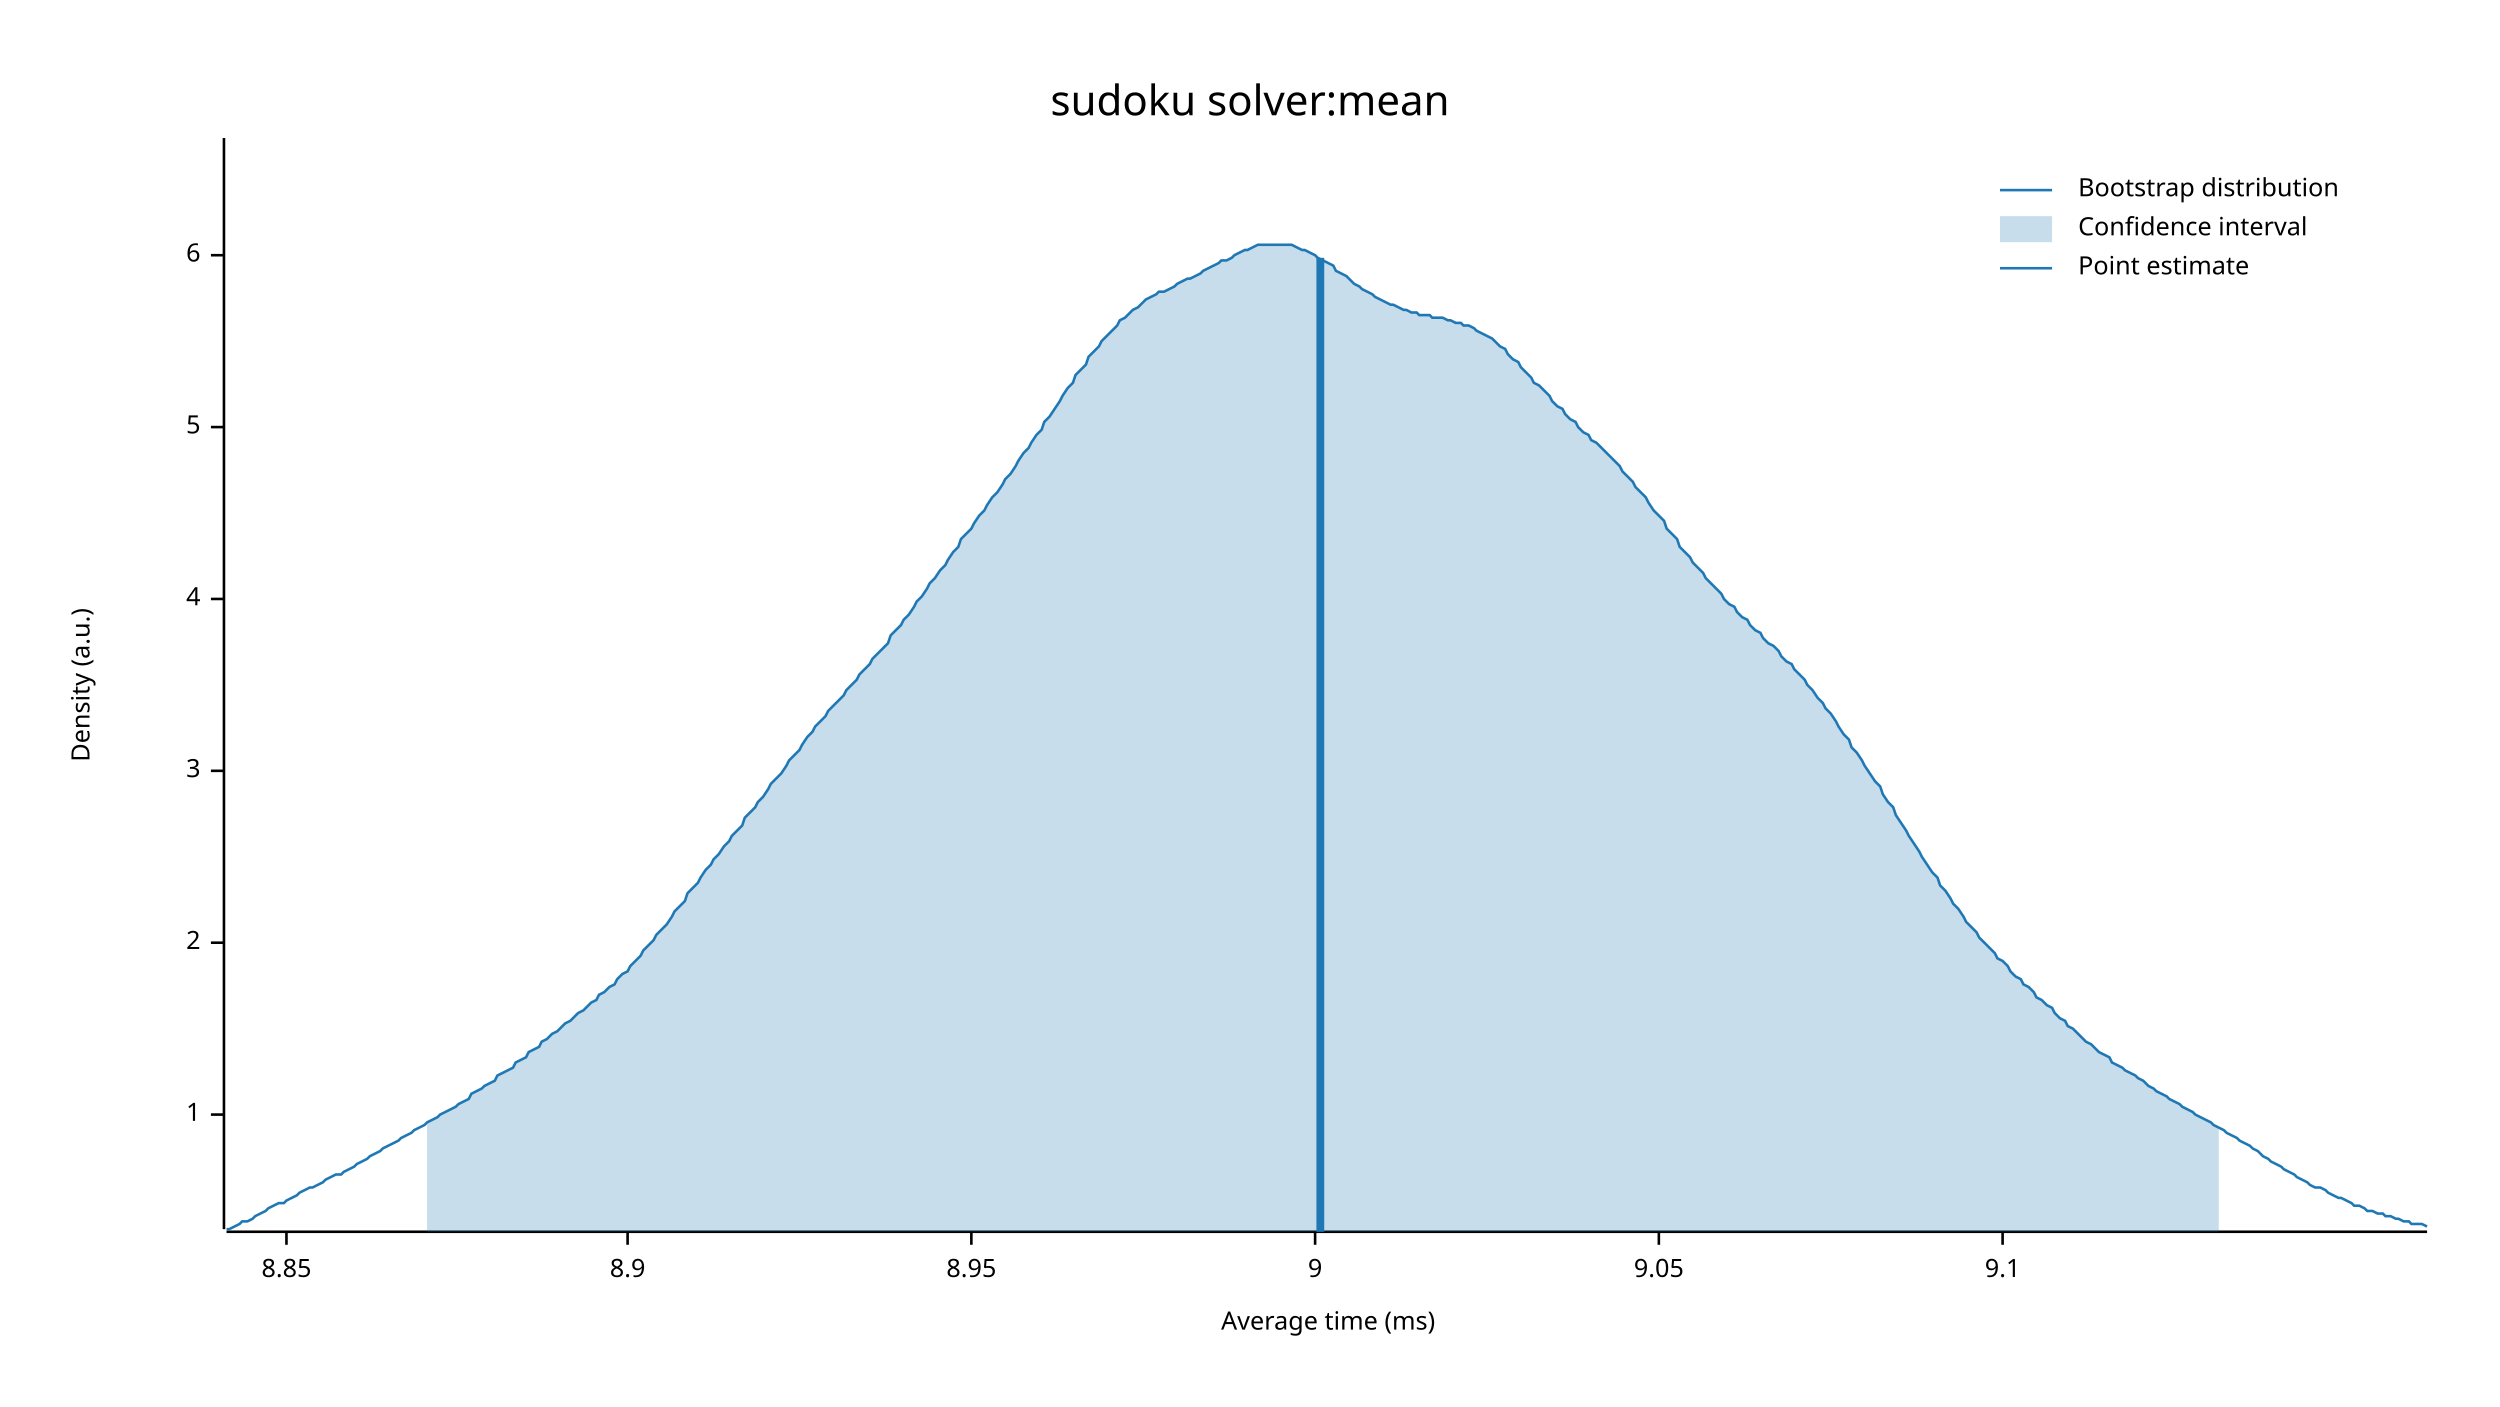
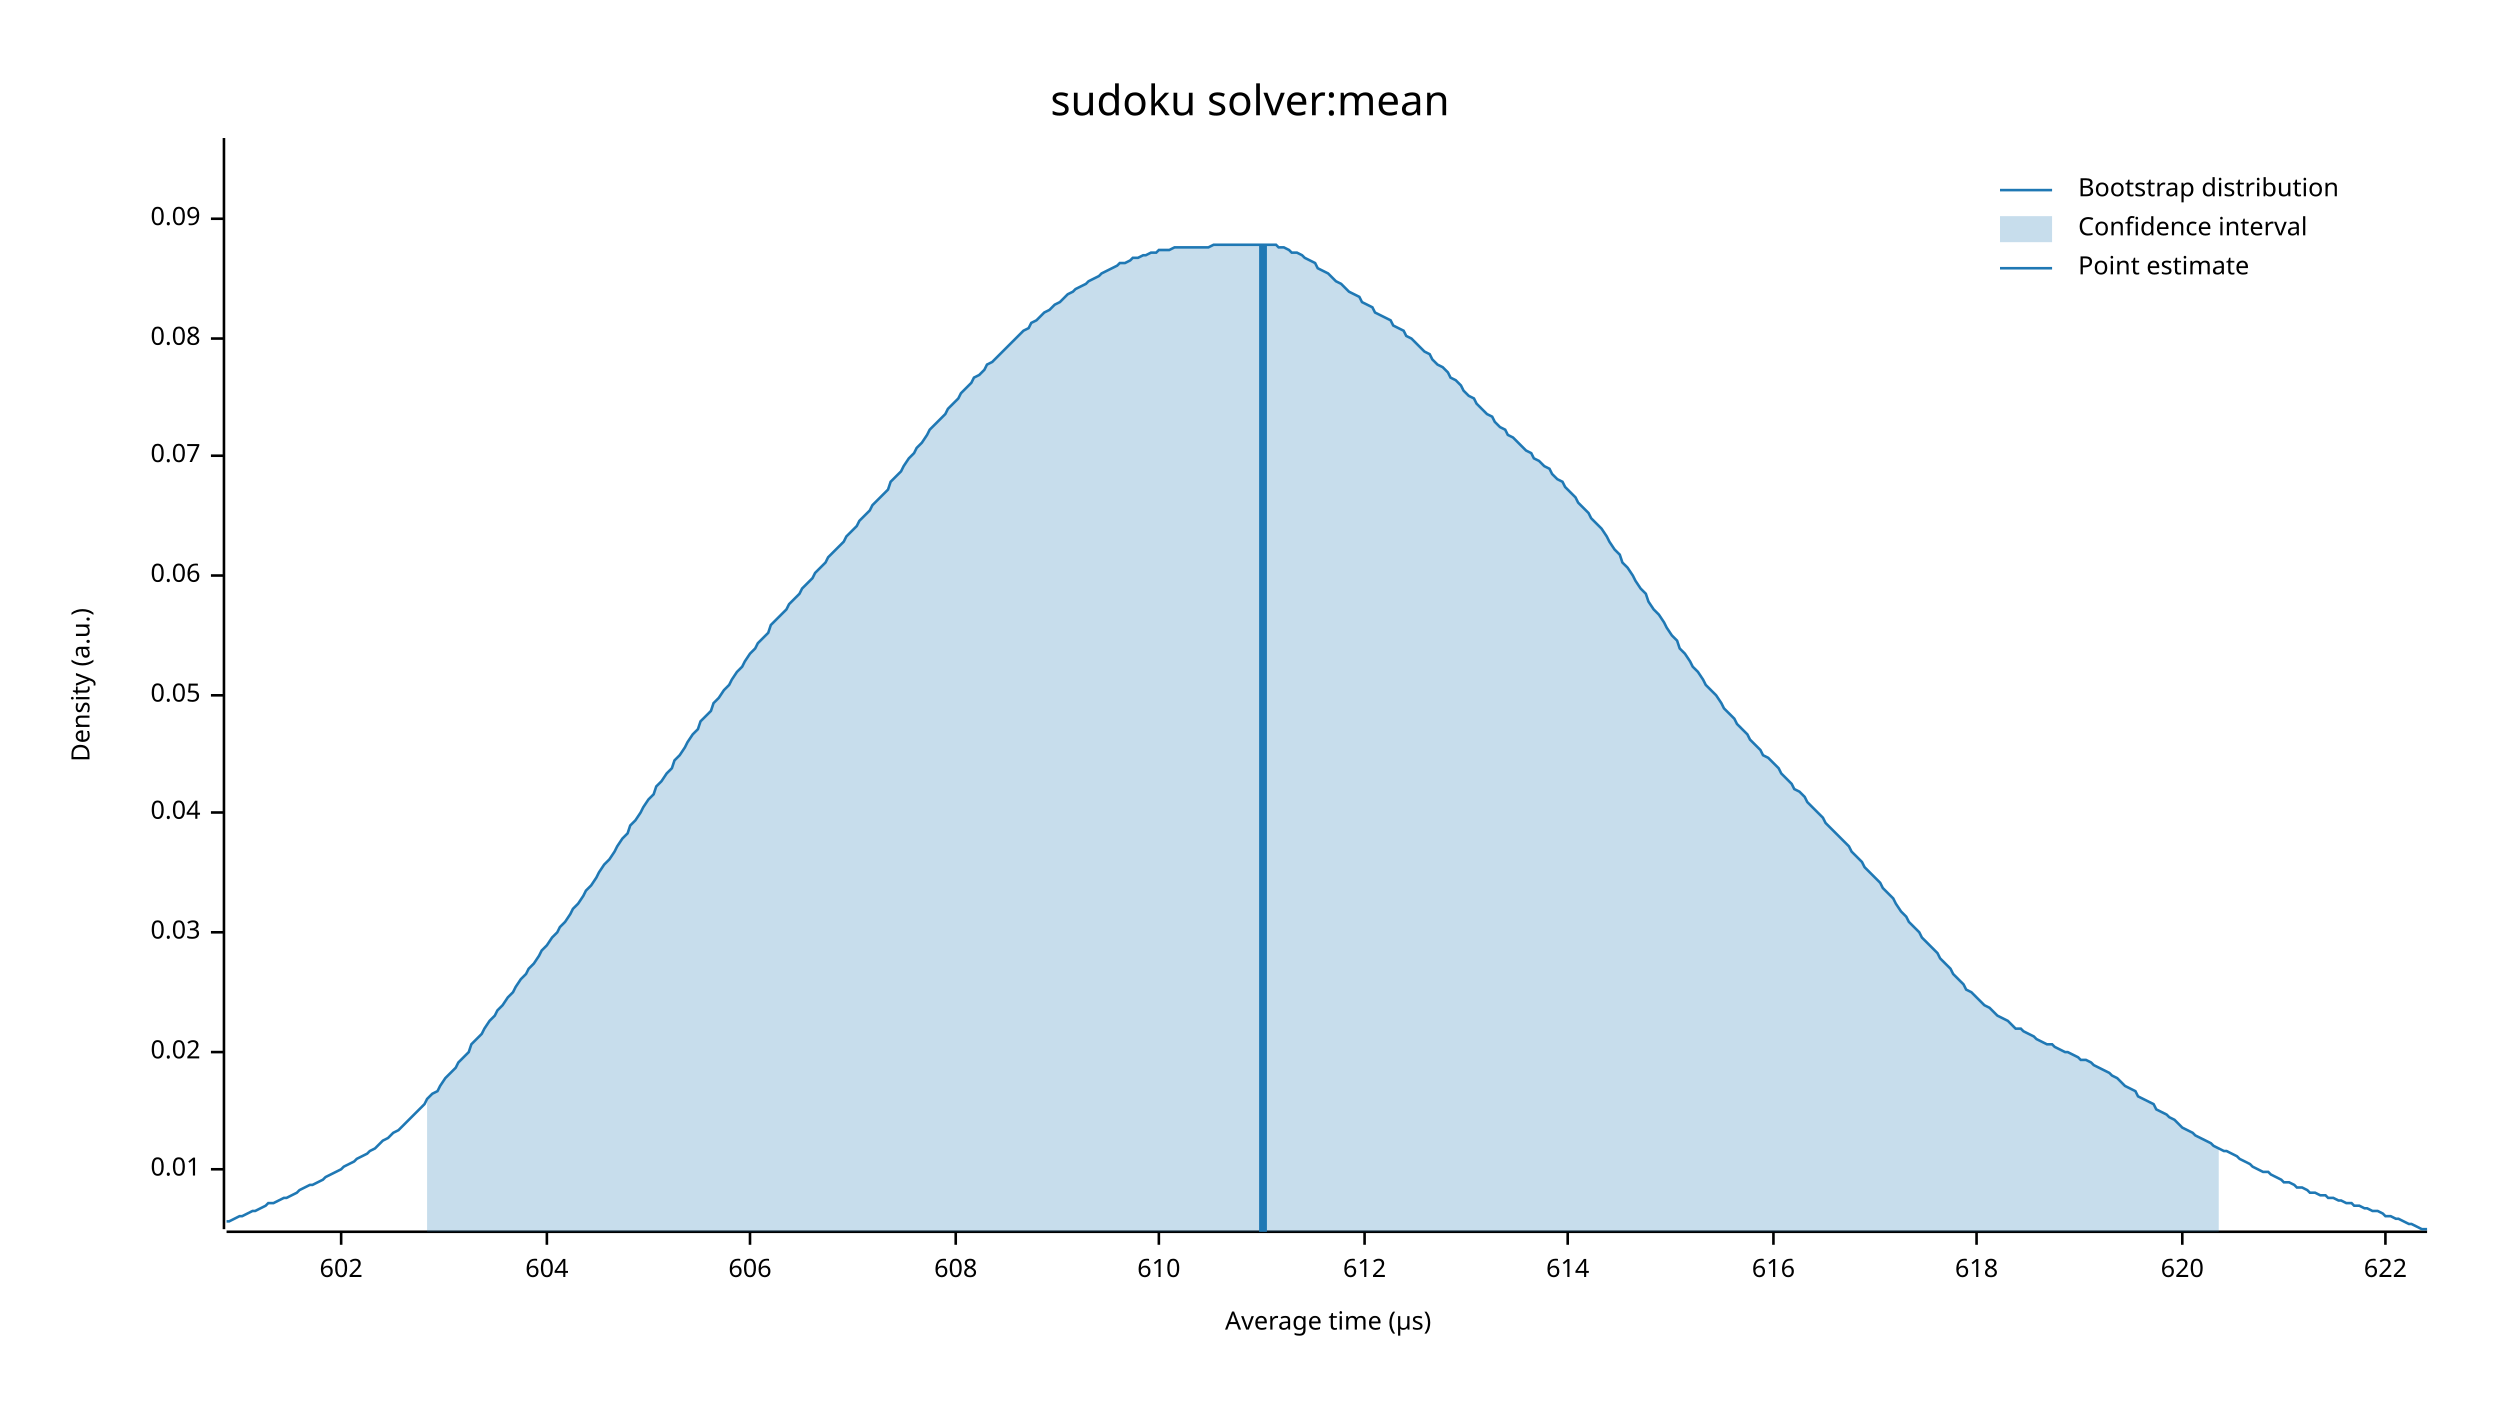
<svg xmlns="http://www.w3.org/2000/svg" width="960" height="540" viewBox="0 0 960 540">
  <text x="480" y="32" dy="0.76em" text-anchor="middle" font-family="sans-serif" font-size="16.129" opacity="1" fill="#000000">
sudoku solver:mean
</text>
  <text x="27" y="263" dy="0.76em" text-anchor="middle" font-family="sans-serif" font-size="9.677" opacity="1" fill="#000000" transform="rotate(270, 27, 263)">
Density (a.u.)
</text>
  <text x="510" y="513" dy="-0.5ex" text-anchor="middle" font-family="sans-serif" font-size="9.677" opacity="1" fill="#000000">
- Average time (ms)
+ Average time (µs)
</text>
  <polyline fill="none" opacity="1" stroke="#000000" stroke-width="1" points="86,53 86,472 " />
-   <text x="77" y="428" dy="0.5ex" text-anchor="end" font-family="sans-serif" font-size="9.677" opacity="1" fill="#000000">
- 1
+   <text x="77" y="449" dy="0.5ex" text-anchor="end" font-family="sans-serif" font-size="9.677" opacity="1" fill="#000000">
+ 0.01
</text>
-   <polyline fill="none" opacity="1" stroke="#000000" stroke-width="1" points="81,428 86,428 " />
-   <text x="77" y="362" dy="0.5ex" text-anchor="end" font-family="sans-serif" font-size="9.677" opacity="1" fill="#000000">
- 2
+   <polyline fill="none" opacity="1" stroke="#000000" stroke-width="1" points="81,449 86,449 " />
+   <text x="77" y="404" dy="0.5ex" text-anchor="end" font-family="sans-serif" font-size="9.677" opacity="1" fill="#000000">
+ 0.02
</text>
-   <polyline fill="none" opacity="1" stroke="#000000" stroke-width="1" points="81,362 86,362 " />
-   <text x="77" y="296" dy="0.5ex" text-anchor="end" font-family="sans-serif" font-size="9.677" opacity="1" fill="#000000">
- 3
+   <polyline fill="none" opacity="1" stroke="#000000" stroke-width="1" points="81,404 86,404 " />
+   <text x="77" y="358" dy="0.5ex" text-anchor="end" font-family="sans-serif" font-size="9.677" opacity="1" fill="#000000">
+ 0.03
</text>
-   <polyline fill="none" opacity="1" stroke="#000000" stroke-width="1" points="81,296 86,296 " />
-   <text x="77" y="230" dy="0.5ex" text-anchor="end" font-family="sans-serif" font-size="9.677" opacity="1" fill="#000000">
- 4
+   <polyline fill="none" opacity="1" stroke="#000000" stroke-width="1" points="81,358 86,358 " />
+   <text x="77" y="312" dy="0.5ex" text-anchor="end" font-family="sans-serif" font-size="9.677" opacity="1" fill="#000000">
+ 0.04
</text>
-   <polyline fill="none" opacity="1" stroke="#000000" stroke-width="1" points="81,230 86,230 " />
-   <text x="77" y="164" dy="0.5ex" text-anchor="end" font-family="sans-serif" font-size="9.677" opacity="1" fill="#000000">
- 5
+   <polyline fill="none" opacity="1" stroke="#000000" stroke-width="1" points="81,312 86,312 " />
+   <text x="77" y="267" dy="0.5ex" text-anchor="end" font-family="sans-serif" font-size="9.677" opacity="1" fill="#000000">
+ 0.05
</text>
-   <polyline fill="none" opacity="1" stroke="#000000" stroke-width="1" points="81,164 86,164 " />
-   <text x="77" y="98" dy="0.5ex" text-anchor="end" font-family="sans-serif" font-size="9.677" opacity="1" fill="#000000">
- 6
+   <polyline fill="none" opacity="1" stroke="#000000" stroke-width="1" points="81,267 86,267 " />
+   <text x="77" y="221" dy="0.5ex" text-anchor="end" font-family="sans-serif" font-size="9.677" opacity="1" fill="#000000">
+ 0.06
</text>
-   <polyline fill="none" opacity="1" stroke="#000000" stroke-width="1" points="81,98 86,98 " />
+   <polyline fill="none" opacity="1" stroke="#000000" stroke-width="1" points="81,221 86,221 " />
+   <text x="77" y="175" dy="0.5ex" text-anchor="end" font-family="sans-serif" font-size="9.677" opacity="1" fill="#000000">
+ 0.07
+ </text>
+   <polyline fill="none" opacity="1" stroke="#000000" stroke-width="1" points="81,175 86,175 " />
+   <text x="77" y="130" dy="0.5ex" text-anchor="end" font-family="sans-serif" font-size="9.677" opacity="1" fill="#000000">
+ 0.08
+ </text>
+   <polyline fill="none" opacity="1" stroke="#000000" stroke-width="1" points="81,130 86,130 " />
+   <text x="77" y="84" dy="0.5ex" text-anchor="end" font-family="sans-serif" font-size="9.677" opacity="1" fill="#000000">
+ 0.09
+ </text>
+   <polyline fill="none" opacity="1" stroke="#000000" stroke-width="1" points="81,84 86,84 " />
  <polyline fill="none" opacity="1" stroke="#000000" stroke-width="1" points="87,473 932,473 " />
-   <text x="110" y="483" dy="0.76em" text-anchor="middle" font-family="sans-serif" font-size="9.677" opacity="1" fill="#000000">
- 8.85
+   <text x="131" y="483" dy="0.76em" text-anchor="middle" font-family="sans-serif" font-size="9.677" opacity="1" fill="#000000">
+ 602
</text>
-   <polyline fill="none" opacity="1" stroke="#000000" stroke-width="1" points="110,473 110,478 " />
-   <text x="241" y="483" dy="0.76em" text-anchor="middle" font-family="sans-serif" font-size="9.677" opacity="1" fill="#000000">
- 8.9
+   <polyline fill="none" opacity="1" stroke="#000000" stroke-width="1" points="131,473 131,478 " />
+   <text x="210" y="483" dy="0.76em" text-anchor="middle" font-family="sans-serif" font-size="9.677" opacity="1" fill="#000000">
+ 604
</text>
-   <polyline fill="none" opacity="1" stroke="#000000" stroke-width="1" points="241,473 241,478 " />
-   <text x="373" y="483" dy="0.76em" text-anchor="middle" font-family="sans-serif" font-size="9.677" opacity="1" fill="#000000">
- 8.95
+   <polyline fill="none" opacity="1" stroke="#000000" stroke-width="1" points="210,473 210,478 " />
+   <text x="288" y="483" dy="0.76em" text-anchor="middle" font-family="sans-serif" font-size="9.677" opacity="1" fill="#000000">
+ 606
</text>
-   <polyline fill="none" opacity="1" stroke="#000000" stroke-width="1" points="373,473 373,478 " />
-   <text x="505" y="483" dy="0.76em" text-anchor="middle" font-family="sans-serif" font-size="9.677" opacity="1" fill="#000000">
- 9
+   <polyline fill="none" opacity="1" stroke="#000000" stroke-width="1" points="288,473 288,478 " />
+   <text x="367" y="483" dy="0.76em" text-anchor="middle" font-family="sans-serif" font-size="9.677" opacity="1" fill="#000000">
+ 608
</text>
-   <polyline fill="none" opacity="1" stroke="#000000" stroke-width="1" points="505,473 505,478 " />
-   <text x="637" y="483" dy="0.76em" text-anchor="middle" font-family="sans-serif" font-size="9.677" opacity="1" fill="#000000">
- 9.05
+   <polyline fill="none" opacity="1" stroke="#000000" stroke-width="1" points="367,473 367,478 " />
+   <text x="445" y="483" dy="0.76em" text-anchor="middle" font-family="sans-serif" font-size="9.677" opacity="1" fill="#000000">
+ 610
</text>
-   <polyline fill="none" opacity="1" stroke="#000000" stroke-width="1" points="637,473 637,478 " />
-   <text x="769" y="483" dy="0.76em" text-anchor="middle" font-family="sans-serif" font-size="9.677" opacity="1" fill="#000000">
- 9.1
+   <polyline fill="none" opacity="1" stroke="#000000" stroke-width="1" points="445,473 445,478 " />
+   <text x="524" y="483" dy="0.76em" text-anchor="middle" font-family="sans-serif" font-size="9.677" opacity="1" fill="#000000">
+ 612
</text>
-   <polyline fill="none" opacity="1" stroke="#000000" stroke-width="1" points="769,473 769,478 " />
-   <polyline fill="none" opacity="1" stroke="#1F78B4" stroke-width="1" points="87,472 88,472 90,471 92,470 93,469 95,469 97,468 98,467 100,466 102,465 103,464 105,463 107,462 109,462 110,461 112,460 114,459 115,458 117,457 119,456 120,456 122,455 124,454 125,453 127,452 129,451 131,451 132,450 134,449 136,448 137,447 139,446 141,445 142,444 144,443 146,442 147,441 149,440 151,439 153,438 154,437 156,436 158,435 159,434 161,433 163,432 164,431 166,430 168,429 169,428 171,427 173,426 175,425 176,424 178,423 180,422 181,420 183,419 185,418 186,417 188,416 190,415 191,413 193,412 195,411 197,410 198,408 200,407 202,406 203,404 205,403 207,402 208,400 210,399 212,397 214,396 215,395 217,393 219,392 220,391 222,389 224,388 225,387 227,385 229,384 230,382 232,381 234,379 236,378 237,376 239,374 241,373 242,371 244,369 246,367 247,365 249,363 251,361 252,359 254,357 256,355 258,352 259,350 261,348 263,346 264,343 266,341 268,339 269,337 271,334 273,332 274,330 276,328 278,325 280,323 281,321 283,319 285,317 286,314 288,312 290,310 291,308 293,306 295,303 296,301 298,299 300,297 302,294 303,292 305,290 307,288 308,286 310,283 312,281 313,279 315,277 317,275 318,273 320,271 322,269 324,267 325,265 327,263 329,261 330,259 332,257 334,255 335,253 337,251 339,249 341,247 342,244 344,242 346,240 347,238 349,236 351,233 352,231 354,229 356,226 357,224 359,222 361,219 363,217 364,215 366,212 368,210 369,207 371,205 373,203 374,201 376,198 378,196 379,194 381,191 383,189 385,186 386,184 388,182 390,179 391,177 393,174 395,172 396,170 398,167 400,165 401,162 403,160 405,157 407,154 408,152 410,149 412,147 413,144 415,142 417,140 418,137 420,135 422,133 423,131 425,129 427,127 429,125 430,123 432,122 434,120 435,119 437,118 439,116 440,115 442,114 444,113 445,112 447,112 449,111 451,110 452,109 454,108 456,107 457,107 459,106 461,105 462,104 464,103 466,102 468,101 469,100 471,100 473,99 474,98 476,97 478,96 479,96 481,95 483,94 484,94 486,94 488,94 490,94 491,94 493,94 495,94 496,94 498,95 500,96 501,96 503,97 505,98 506,99 508,100 510,101 512,102 513,104 515,105 517,106 518,107 520,109 522,110 523,111 525,112 527,113 528,114 530,115 532,116 534,117 535,117 537,118 539,119 540,119 542,120 544,120 545,121 547,121 549,121 550,122 552,122 554,122 556,123 557,123 559,124 561,124 562,125 564,125 566,126 567,127 569,128 571,129 573,130 574,131 576,133 578,134 579,136 581,138 583,139 584,141 586,143 588,145 589,147 591,148 593,150 595,152 596,154 598,156 600,157 601,159 603,161 605,162 606,164 608,166 610,167 611,169 613,170 615,172 617,174 618,175 620,177 622,179 623,181 625,183 627,185 628,187 630,189 632,191 633,193 635,196 637,198 639,200 640,203 642,205 644,207 645,210 647,212 649,214 650,216 652,218 654,220 655,222 657,224 659,226 661,228 662,230 664,232 666,233 667,235 669,237 671,238 672,240 674,242 676,243 677,245 679,247 681,248 683,250 684,252 686,254 688,255 689,257 691,259 693,261 694,263 696,265 698,268 700,270 701,272 703,274 705,277 706,279 708,282 710,284 711,287 713,289 715,292 716,294 718,297 720,300 722,302 723,305 725,308 727,310 728,313 730,316 732,319 733,321 735,324 737,327 738,329 740,332 742,335 744,337 745,340 747,342 749,345 750,347 752,349 754,352 755,354 757,356 759,358 760,360 762,362 764,364 766,366 767,368 769,369 771,371 772,373 774,375 776,376 777,378 779,379 781,381 782,383 784,384 786,386 788,387 789,389 791,391 793,392 794,394 796,395 798,397 799,398 801,400 803,401 804,402 806,404 808,405 810,406 811,408 813,409 815,410 816,411 818,412 820,413 821,414 823,415 825,417 827,418 828,419 830,420 832,421 833,422 835,423 837,424 838,425 840,426 842,427 843,428 845,429 847,430 849,431 850,432 852,433 854,434 855,435 857,436 859,437 860,438 862,439 864,440 865,441 867,442 869,444 871,445 872,446 874,447 876,448 877,449 879,450 881,451 882,452 884,453 886,454 887,455 889,456 891,456 893,457 894,458 896,459 898,460 899,460 901,461 903,462 904,463 906,463 908,464 909,465 911,465 913,466 915,466 916,467 918,467 920,468 921,468 923,469 925,469 926,470 928,470 930,470 932,471 " />
-   <polygon opacity="0.25" fill="#1F78B4" points="164,431 166,430 168,429 169,428 171,427 173,426 175,425 176,424 178,423 180,422 181,420 183,419 185,418 186,417 188,416 190,415 191,413 193,412 195,411 197,410 198,408 200,407 202,406 203,404 205,403 207,402 208,400 210,399 212,397 214,396 215,395 217,393 219,392 220,391 222,389 224,388 225,387 227,385 229,384 230,382 232,381 234,379 236,378 237,376 239,374 241,373 242,371 244,369 246,367 247,365 249,363 251,361 252,359 254,357 256,355 258,352 259,350 261,348 263,346 264,343 266,341 268,339 269,337 271,334 273,332 274,330 276,328 278,325 280,323 281,321 283,319 285,317 286,314 288,312 290,310 291,308 293,306 295,303 296,301 298,299 300,297 302,294 303,292 305,290 307,288 308,286 310,283 312,281 313,279 315,277 317,275 318,273 320,271 322,269 324,267 325,265 327,263 329,261 330,259 332,257 334,255 335,253 337,251 339,249 341,247 342,244 344,242 346,240 347,238 349,236 351,233 352,231 354,229 356,226 357,224 359,222 361,219 363,217 364,215 366,212 368,210 369,207 371,205 373,203 374,201 376,198 378,196 379,194 381,191 383,189 385,186 386,184 388,182 390,179 391,177 393,174 395,172 396,170 398,167 400,165 401,162 403,160 405,157 407,154 408,152 410,149 412,147 413,144 415,142 417,140 418,137 420,135 422,133 423,131 425,129 427,127 429,125 430,123 432,122 434,120 435,119 437,118 439,116 440,115 442,114 444,113 445,112 447,112 449,111 451,110 452,109 454,108 456,107 457,107 459,106 461,105 462,104 464,103 466,102 468,101 469,100 471,100 473,99 474,98 476,97 478,96 479,96 481,95 483,94 484,94 486,94 488,94 490,94 491,94 493,94 495,94 496,94 498,95 500,96 501,96 503,97 505,98 506,99 508,100 510,101 512,102 513,104 515,105 517,106 518,107 520,109 522,110 523,111 525,112 527,113 528,114 530,115 532,116 534,117 535,117 537,118 539,119 540,119 542,120 544,120 545,121 547,121 549,121 550,122 552,122 554,122 556,123 557,123 559,124 561,124 562,125 564,125 566,126 567,127 569,128 571,129 573,130 574,131 576,133 578,134 579,136 581,138 583,139 584,141 586,143 588,145 589,147 591,148 593,150 595,152 596,154 598,156 600,157 601,159 603,161 605,162 606,164 608,166 610,167 611,169 613,170 615,172 617,174 618,175 620,177 622,179 623,181 625,183 627,185 628,187 630,189 632,191 633,193 635,196 637,198 639,200 640,203 642,205 644,207 645,210 647,212 649,214 650,216 652,218 654,220 655,222 657,224 659,226 661,228 662,230 664,232 666,233 667,235 669,237 671,238 672,240 674,242 676,243 677,245 679,247 681,248 683,250 684,252 686,254 688,255 689,257 691,259 693,261 694,263 696,265 698,268 700,270 701,272 703,274 705,277 706,279 708,282 710,284 711,287 713,289 715,292 716,294 718,297 720,300 722,302 723,305 725,308 727,310 728,313 730,316 732,319 733,321 735,324 737,327 738,329 740,332 742,335 744,337 745,340 747,342 749,345 750,347 752,349 754,352 755,354 757,356 759,358 760,360 762,362 764,364 766,366 767,368 769,369 771,371 772,373 774,375 776,376 777,378 779,379 781,381 782,383 784,384 786,386 788,387 789,389 791,391 793,392 794,394 796,395 798,397 799,398 801,400 803,401 804,402 806,404 808,405 810,406 811,408 813,409 815,410 816,411 818,412 820,413 821,414 823,415 825,417 827,418 828,419 830,420 832,421 833,422 835,423 837,424 838,425 840,426 842,427 843,428 845,429 847,430 849,431 850,432 852,433 852,473 164,473 " />
-   <polyline fill="none" opacity="1" stroke="#1F78B4" stroke-width="3" points="507,473 507,99 " />
+   <polyline fill="none" opacity="1" stroke="#000000" stroke-width="1" points="524,473 524,478 " />
+   <text x="602" y="483" dy="0.76em" text-anchor="middle" font-family="sans-serif" font-size="9.677" opacity="1" fill="#000000">
+ 614
+ </text>
+   <polyline fill="none" opacity="1" stroke="#000000" stroke-width="1" points="602,473 602,478 " />
+   <text x="681" y="483" dy="0.76em" text-anchor="middle" font-family="sans-serif" font-size="9.677" opacity="1" fill="#000000">
+ 616
+ </text>
+   <polyline fill="none" opacity="1" stroke="#000000" stroke-width="1" points="681,473 681,478 " />
+   <text x="759" y="483" dy="0.76em" text-anchor="middle" font-family="sans-serif" font-size="9.677" opacity="1" fill="#000000">
+ 618
+ </text>
+   <polyline fill="none" opacity="1" stroke="#000000" stroke-width="1" points="759,473 759,478 " />
+   <text x="838" y="483" dy="0.76em" text-anchor="middle" font-family="sans-serif" font-size="9.677" opacity="1" fill="#000000">
+ 620
+ </text>
+   <polyline fill="none" opacity="1" stroke="#000000" stroke-width="1" points="838,473 838,478 " />
+   <text x="916" y="483" dy="0.76em" text-anchor="middle" font-family="sans-serif" font-size="9.677" opacity="1" fill="#000000">
+ 622
+ </text>
+   <polyline fill="none" opacity="1" stroke="#000000" stroke-width="1" points="916,473 916,478 " />
+   <polyline fill="none" opacity="1" stroke="#1F78B4" stroke-width="1" points="87,469 88,469 90,468 92,467 93,467 95,466 97,465 98,465 100,464 102,463 103,462 105,462 107,461 109,460 110,460 112,459 114,458 115,457 117,456 119,455 120,455 122,454 124,453 125,452 127,451 129,450 131,449 132,448 134,447 136,446 137,445 139,444 141,443 142,442 144,441 146,439 147,438 149,437 151,435 153,434 154,433 156,431 158,429 159,428 161,426 163,424 164,422 166,420 168,419 169,417 171,414 173,412 175,410 176,408 178,406 180,404 181,401 183,399 185,397 186,395 188,392 190,390 191,388 193,386 195,383 197,381 198,379 200,376 202,374 203,372 205,370 207,367 208,365 210,363 212,360 214,358 215,356 217,354 219,351 220,349 222,347 224,344 225,342 227,340 229,337 230,335 232,332 234,330 236,327 237,325 239,322 241,320 242,317 244,315 246,312 247,310 249,307 251,305 252,302 254,300 256,297 258,295 259,292 261,290 263,287 264,285 266,282 268,280 269,277 271,275 273,273 274,270 276,268 278,265 280,263 281,261 283,258 285,256 286,254 288,251 290,249 291,247 293,245 295,243 296,240 298,238 300,236 302,234 303,232 305,230 307,228 308,226 310,224 312,222 313,220 315,218 317,216 318,214 320,212 322,210 324,208 325,206 327,204 329,202 330,200 332,198 334,196 335,194 337,192 339,190 341,188 342,185 344,183 346,181 347,179 349,176 351,174 352,172 354,170 356,167 357,165 359,163 361,161 363,159 364,157 366,155 368,153 369,151 371,149 373,147 374,145 376,144 378,142 379,140 381,139 383,137 385,135 386,134 388,132 390,130 391,129 393,127 395,126 396,124 398,123 400,121 401,120 403,119 405,117 407,116 408,115 410,113 412,112 413,111 415,110 417,109 418,108 420,107 422,106 423,105 425,104 427,103 429,102 430,101 432,101 434,100 435,99 437,99 439,98 440,98 442,97 444,97 445,96 447,96 449,96 451,95 452,95 454,95 456,95 457,95 459,95 461,95 462,95 464,95 466,94 468,94 469,94 471,94 473,94 474,94 476,94 478,94 479,94 481,94 483,94 484,94 486,94 488,94 490,94 491,95 493,95 495,96 496,97 498,97 500,98 501,99 503,100 505,101 506,103 508,104 510,105 512,107 513,108 515,109 517,111 518,112 520,113 522,114 523,116 525,117 527,118 528,120 530,121 532,122 534,123 535,125 537,126 539,127 540,129 542,130 544,132 545,133 547,135 549,136 550,138 552,140 554,141 556,143 557,145 559,146 561,148 562,150 564,152 566,153 567,155 569,157 571,159 573,160 574,162 576,164 578,165 579,167 581,168 583,170 584,171 586,173 588,174 589,176 591,177 593,179 595,180 596,182 598,184 600,185 601,187 603,189 605,191 606,193 608,195 610,197 611,199 613,201 615,203 617,206 618,208 620,211 622,213 623,216 625,218 627,221 628,223 630,226 632,228 633,231 635,234 637,236 639,239 640,241 642,244 644,246 645,249 647,251 649,254 650,256 652,258 654,261 655,263 657,265 659,267 661,270 662,272 664,274 666,276 667,278 669,280 671,282 672,284 674,286 676,288 677,290 679,291 681,293 683,295 684,297 686,299 688,301 689,303 691,304 693,306 694,308 696,310 698,312 700,314 701,316 703,318 705,320 706,321 708,323 710,325 711,327 713,329 715,331 716,333 718,335 720,337 722,339 723,341 725,343 727,345 728,347 730,350 732,352 733,354 735,356 737,358 738,360 740,362 742,364 744,366 745,368 747,370 749,372 750,374 752,376 754,378 755,380 757,381 759,383 760,384 762,386 764,387 766,389 767,390 769,391 771,392 772,393 774,395 776,395 777,396 779,397 781,398 782,399 784,400 786,401 788,401 789,402 791,403 793,404 794,404 796,405 798,406 799,407 801,407 803,408 804,409 806,410 808,411 810,412 811,413 813,414 815,416 816,417 818,418 820,419 821,421 823,422 825,423 827,424 828,426 830,427 832,428 833,429 835,430 837,432 838,433 840,434 842,435 843,436 845,437 847,438 849,439 850,440 852,441 854,442 855,442 857,443 859,444 860,445 862,446 864,447 865,448 867,449 869,450 871,450 872,451 874,452 876,453 877,454 879,454 881,455 882,456 884,456 886,457 887,458 889,458 891,459 893,459 894,460 896,460 898,461 899,461 901,462 903,462 904,463 906,463 908,464 909,464 911,465 913,465 915,466 916,467 918,467 920,468 921,468 923,469 925,470 926,470 928,471 930,472 932,472 " />
+   <polygon opacity="0.25" fill="#1F78B4" points="164,422 166,420 168,419 169,417 171,414 173,412 175,410 176,408 178,406 180,404 181,401 183,399 185,397 186,395 188,392 190,390 191,388 193,386 195,383 197,381 198,379 200,376 202,374 203,372 205,370 207,367 208,365 210,363 212,360 214,358 215,356 217,354 219,351 220,349 222,347 224,344 225,342 227,340 229,337 230,335 232,332 234,330 236,327 237,325 239,322 241,320 242,317 244,315 246,312 247,310 249,307 251,305 252,302 254,300 256,297 258,295 259,292 261,290 263,287 264,285 266,282 268,280 269,277 271,275 273,273 274,270 276,268 278,265 280,263 281,261 283,258 285,256 286,254 288,251 290,249 291,247 293,245 295,243 296,240 298,238 300,236 302,234 303,232 305,230 307,228 308,226 310,224 312,222 313,220 315,218 317,216 318,214 320,212 322,210 324,208 325,206 327,204 329,202 330,200 332,198 334,196 335,194 337,192 339,190 341,188 342,185 344,183 346,181 347,179 349,176 351,174 352,172 354,170 356,167 357,165 359,163 361,161 363,159 364,157 366,155 368,153 369,151 371,149 373,147 374,145 376,144 378,142 379,140 381,139 383,137 385,135 386,134 388,132 390,130 391,129 393,127 395,126 396,124 398,123 400,121 401,120 403,119 405,117 407,116 408,115 410,113 412,112 413,111 415,110 417,109 418,108 420,107 422,106 423,105 425,104 427,103 429,102 430,101 432,101 434,100 435,99 437,99 439,98 440,98 442,97 444,97 445,96 447,96 449,96 451,95 452,95 454,95 456,95 457,95 459,95 461,95 462,95 464,95 466,94 468,94 469,94 471,94 473,94 474,94 476,94 478,94 479,94 481,94 483,94 484,94 486,94 488,94 490,94 491,95 493,95 495,96 496,97 498,97 500,98 501,99 503,100 505,101 506,103 508,104 510,105 512,107 513,108 515,109 517,111 518,112 520,113 522,114 523,116 525,117 527,118 528,120 530,121 532,122 534,123 535,125 537,126 539,127 540,129 542,130 544,132 545,133 547,135 549,136 550,138 552,140 554,141 556,143 557,145 559,146 561,148 562,150 564,152 566,153 567,155 569,157 571,159 573,160 574,162 576,164 578,165 579,167 581,168 583,170 584,171 586,173 588,174 589,176 591,177 593,179 595,180 596,182 598,184 600,185 601,187 603,189 605,191 606,193 608,195 610,197 611,199 613,201 615,203 617,206 618,208 620,211 622,213 623,216 625,218 627,221 628,223 630,226 632,228 633,231 635,234 637,236 639,239 640,241 642,244 644,246 645,249 647,251 649,254 650,256 652,258 654,261 655,263 657,265 659,267 661,270 662,272 664,274 666,276 667,278 669,280 671,282 672,284 674,286 676,288 677,290 679,291 681,293 683,295 684,297 686,299 688,301 689,303 691,304 693,306 694,308 696,310 698,312 700,314 701,316 703,318 705,320 706,321 708,323 710,325 711,327 713,329 715,331 716,333 718,335 720,337 722,339 723,341 725,343 727,345 728,347 730,350 732,352 733,354 735,356 737,358 738,360 740,362 742,364 744,366 745,368 747,370 749,372 750,374 752,376 754,378 755,380 757,381 759,383 760,384 762,386 764,387 766,389 767,390 769,391 771,392 772,393 774,395 776,395 777,396 779,397 781,398 782,399 784,400 786,401 788,401 789,402 791,403 793,404 794,404 796,405 798,406 799,407 801,407 803,408 804,409 806,410 808,411 810,412 811,413 813,414 815,416 816,417 818,418 820,419 821,421 823,422 825,423 827,424 828,426 830,427 832,428 833,429 835,430 837,432 838,433 840,434 842,435 843,436 845,437 847,438 849,439 850,440 852,441 852,473 164,473 " />
+   <polyline fill="none" opacity="1" stroke="#1F78B4" stroke-width="3" points="485,473 485,94 " />
  <text x="798" y="68" dy="0.76em" text-anchor="start" font-family="sans-serif" font-size="9.677" opacity="1" fill="#000000">
Bootstrap distribution
</text>
  <text x="798" y="83" dy="0.76em" text-anchor="start" font-family="sans-serif" font-size="9.677" opacity="1" fill="#000000">
Confidence interval
</text>
  <text x="798" y="98" dy="0.76em" text-anchor="start" font-family="sans-serif" font-size="9.677" opacity="1" fill="#000000">
Point estimate
</text>
  <polyline fill="none" opacity="1" stroke="#1F78B4" stroke-width="1" points="768,73 788,73 " />
  <rect x="768" y="83" width="20" height="10" opacity="0.25" fill="#1F78B4" stroke="none" />
  <polyline fill="none" opacity="1" stroke="#1F78B4" stroke-width="1" points="768,103 788,103 " />
</svg>
